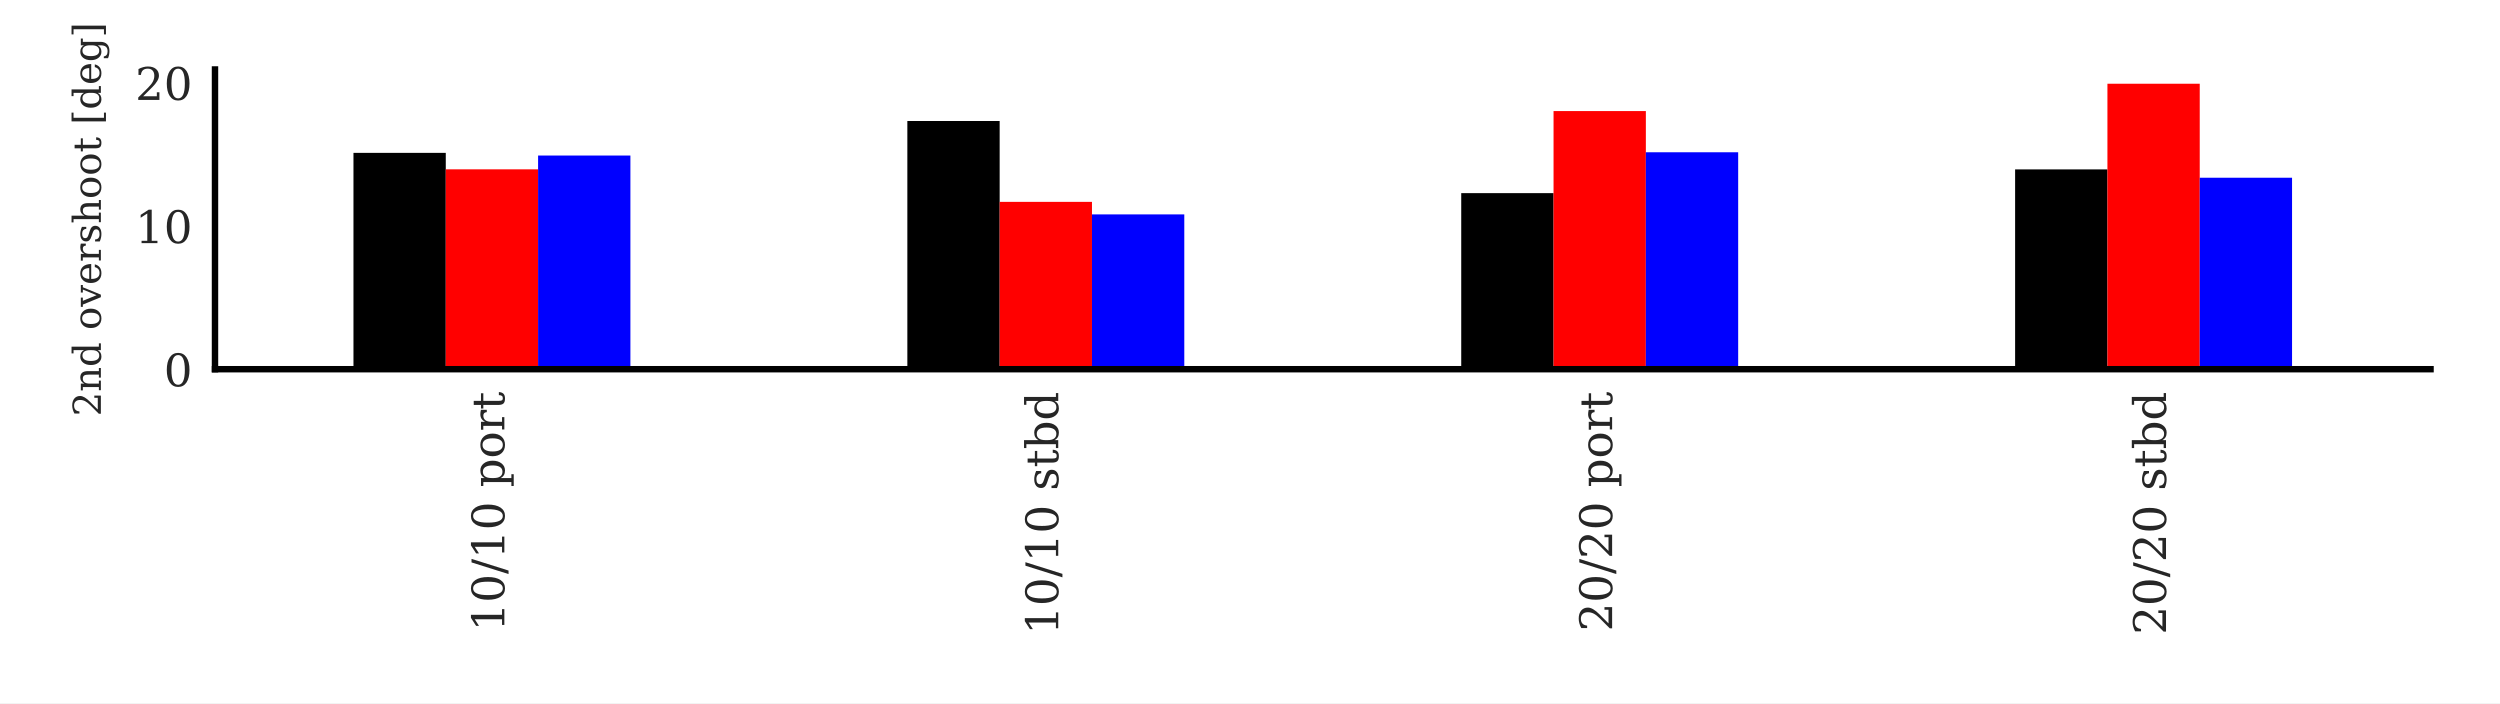
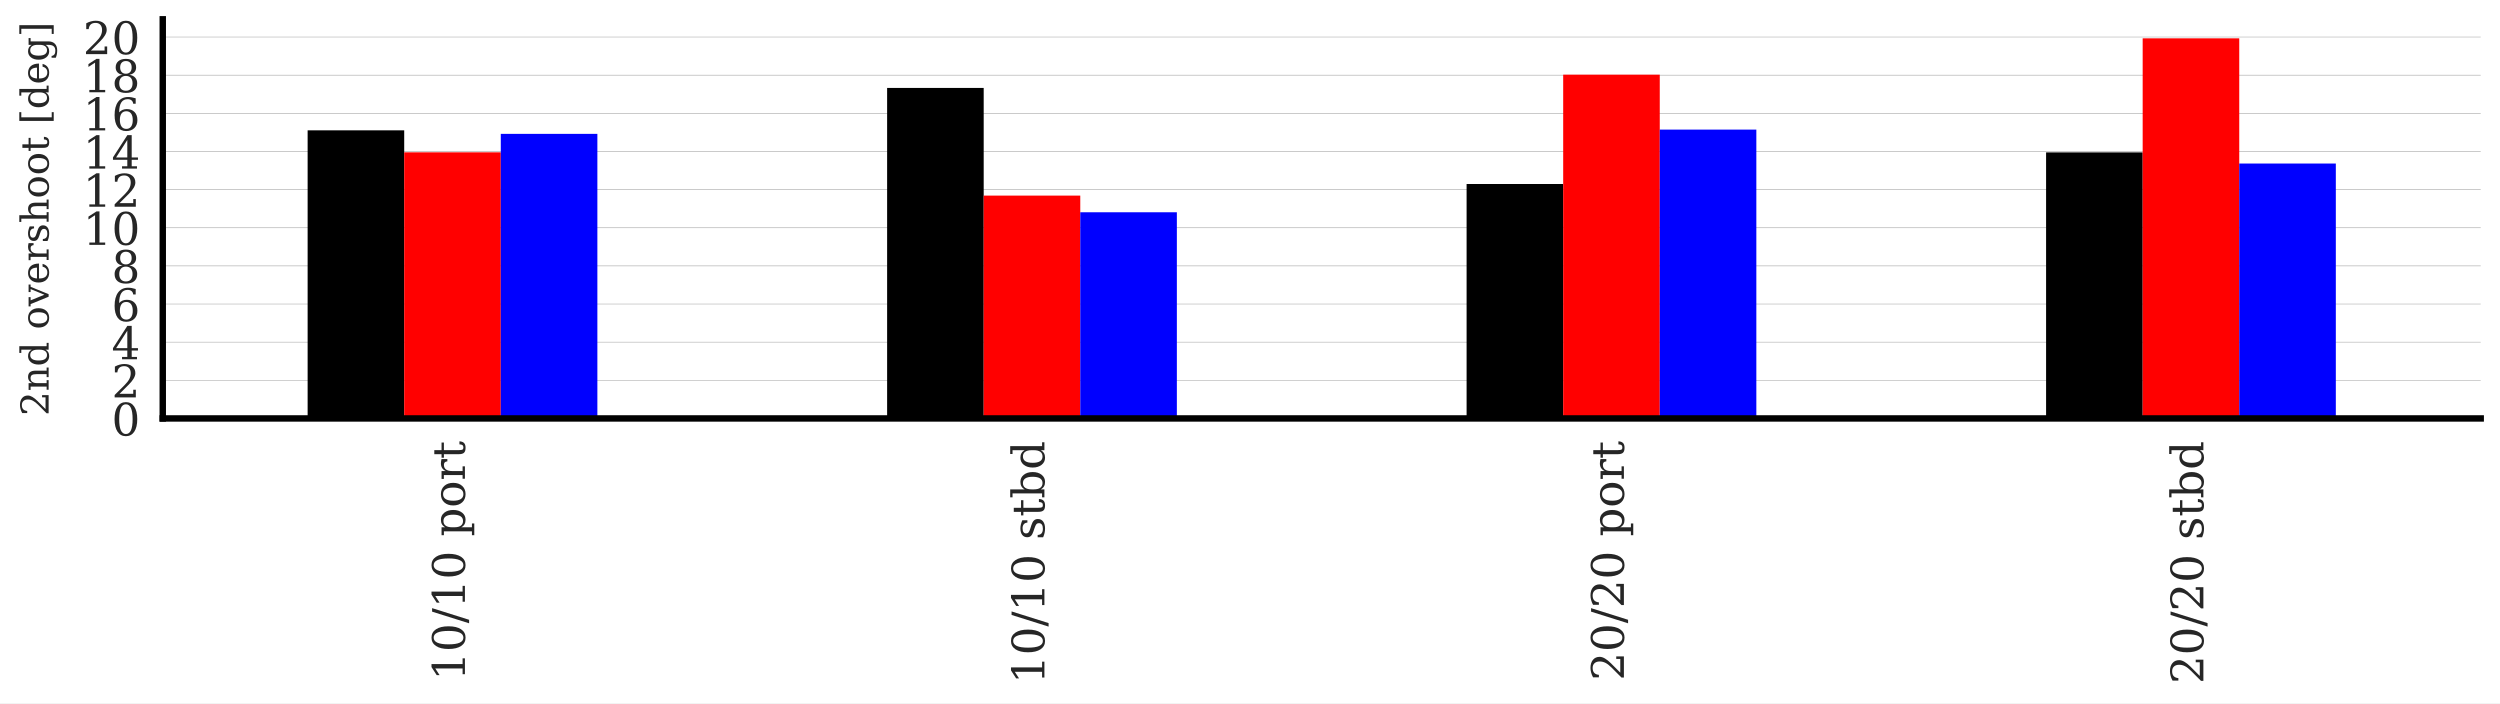
<svg xmlns="http://www.w3.org/2000/svg" xmlns:xlink="http://www.w3.org/1999/xlink" width="388.619pt" height="109.312pt" viewBox="0 0 388.619 109.312" version="1.1">
  <defs>
    <style type="text/css">*{stroke-linejoin: round; stroke-linecap: butt}</style>
  </defs>
  <g id="figure_1">
    <g id="patch_1">
      <path d="M 0 109.312  L 388.619 109.312  L 388.619 0  L 0 0  z " style="fill: #ffffff" />
    </g>
    <g id="axes_1">
      <g id="patch_2">
-         <path d="M 33.42 57.392  L 377.819 57.392  L 377.819 10.8  L 33.42 10.8  z " style="fill: #ffffff" />
+         <path d="M 25.3 65.046  L 385.619 65.046  L 385.619 3  L 25.3 3  z " style="fill: #ffffff" />
      </g>
      <g id="matplotlib.axis_1">
        <g id="xtick_1">
          <g id="line2d_1" />
          <g id="text_1">
-             <g style="fill: #262626" transform="translate(78.40147 98.14358) rotate(-90) scale(0.07 -0.07)">
+             <g style="fill: #262626" transform="translate(72.27138 105.7983) rotate(-90) scale(0.07 -0.07)">
              <defs>
                <path id="DejaVuSerif-31" d="M 909 0  L 909 331  L 1722 331  L 1722 4213  L 781 3603  L 781 4013  L 1919 4750  L 2350 4750  L 2350 331  L 3163 331  L 3163 0  L 909 0  z " transform="scale(0.015625)" />
                <path id="DejaVuSerif-30" d="M 2034 219  Q 2513 219 2750 744  Q 2988 1269 2988 2328  Q 2988 3391 2750 3916  Q 2513 4441 2034 4441  Q 1556 4441 1318 3916  Q 1081 3391 1081 2328  Q 1081 1269 1318 744  Q 1556 219 2034 219  z M 2034 -91  Q 1275 -91 848 546  Q 422 1184 422 2328  Q 422 3475 848 4112  Q 1275 4750 2034 4750  Q 2797 4750 3222 4112  Q 3647 3475 3647 2328  Q 3647 1184 3222 546  Q 2797 -91 2034 -91  z " transform="scale(0.015625)" />
                <path id="DejaVuSerif-2f" d="M 1656 4666  L 2156 4666  L 500 -594  L 0 -594  L 1656 4666  z " transform="scale(0.015625)" />
                <path id="DejaVuSerif-20" transform="scale(0.015625)" />
                <path id="DejaVuSerif-70" d="M 1313 1825  L 1313 1497  Q 1313 897 1542 583  Q 1772 269 2209 269  Q 2650 269 2876 622  Q 3103 975 3103 1663  Q 3103 2353 2876 2703  Q 2650 3053 2209 3053  Q 1772 3053 1542 2737  Q 1313 2422 1313 1825  z M 738 2988  L 184 2988  L 184 3322  L 1313 3322  L 1313 2803  Q 1481 3116 1742 3264  Q 2003 3413 2388 3413  Q 3000 3413 3387 2928  Q 3775 2444 3775 1663  Q 3775 881 3387 395  Q 3000 -91 2388 -91  Q 2003 -91 1742 57  Q 1481 206 1313 519  L 1313 -997  L 1856 -997  L 1856 -1331  L 184 -1331  L 184 -997  L 738 -997  L 738 2988  z " transform="scale(0.015625)" />
                <path id="DejaVuSerif-6f" d="M 1925 219  Q 2388 219 2623 584  Q 2859 950 2859 1663  Q 2859 2375 2623 2739  Q 2388 3103 1925 3103  Q 1463 3103 1227 2739  Q 991 2375 991 1663  Q 991 950 1228 584  Q 1466 219 1925 219  z M 1925 -91  Q 1200 -91 759 389  Q 319 869 319 1663  Q 319 2456 758 2934  Q 1197 3413 1925 3413  Q 2653 3413 3092 2934  Q 3531 2456 3531 1663  Q 3531 869 3092 389  Q 2653 -91 1925 -91  z " transform="scale(0.015625)" />
                <path id="DejaVuSerif-72" d="M 3059 3328  L 3059 2497  L 2728 2497  Q 2713 2744 2591 2866  Q 2469 2988 2234 2988  Q 1809 2988 1582 2694  Q 1356 2400 1356 1850  L 1356 331  L 2022 331  L 2022 0  L 263 0  L 263 331  L 781 331  L 781 2994  L 231 2994  L 231 3322  L 1356 3322  L 1356 2731  Q 1525 3078 1790 3245  Q 2056 3413 2438 3413  Q 2578 3413 2733 3391  Q 2888 3369 3059 3328  z " transform="scale(0.015625)" />
                <path id="DejaVuSerif-74" d="M 691 2988  L 184 2988  L 184 3322  L 691 3322  L 691 4353  L 1269 4353  L 1269 3322  L 2350 3322  L 2350 2988  L 1269 2988  L 1269 878  Q 1269 456 1350 337  Q 1431 219 1650 219  Q 1875 219 1978 351  Q 2081 484 2088 781  L 2522 781  Q 2497 328 2275 118  Q 2053 -91 1600 -91  Q 1103 -91 897 129  Q 691 350 691 878  L 691 2988  z " transform="scale(0.015625)" />
              </defs>
              <use xlink:href="#DejaVuSerif-31" />
              <use xlink:href="#DejaVuSerif-30" x="63.623" />
              <use xlink:href="#DejaVuSerif-2f" x="127.246" />
              <use xlink:href="#DejaVuSerif-31" x="160.938" />
              <use xlink:href="#DejaVuSerif-30" x="224.561" />
              <use xlink:href="#DejaVuSerif-20" x="288.184" />
              <use xlink:href="#DejaVuSerif-70" x="319.971" />
              <use xlink:href="#DejaVuSerif-6f" x="383.984" />
              <use xlink:href="#DejaVuSerif-72" x="444.189" />
              <use xlink:href="#DejaVuSerif-74" x="491.992" />
            </g>
          </g>
        </g>
        <g id="xtick_2">
          <g id="line2d_2" />
          <g id="text_2">
-             <g style="fill: #262626" transform="translate(164.5013 98.65655) rotate(-90) scale(0.07 -0.07)">
+             <g style="fill: #262626" transform="translate(162.3512 106.3113) rotate(-90) scale(0.07 -0.07)">
              <defs>
                <path id="DejaVuSerif-73" d="M 359 184  L 359 959  L 691 959  Q 703 588 923 403  Q 1144 219 1575 219  Q 1963 219 2166 364  Q 2369 509 2369 788  Q 2369 1006 2220 1140  Q 2072 1275 1594 1428  L 1178 1569  Q 750 1706 558 1912  Q 366 2119 366 2438  Q 366 2894 700 3153  Q 1034 3413 1625 3413  Q 1888 3413 2178 3344  Q 2469 3275 2778 3144  L 2778 2419  L 2447 2419  Q 2434 2741 2221 2922  Q 2009 3103 1644 3103  Q 1281 3103 1095 2975  Q 909 2847 909 2591  Q 909 2381 1050 2254  Q 1191 2128 1613 1997  L 2069 1856  Q 2541 1709 2748 1489  Q 2956 1269 2956 922  Q 2956 450 2595 179  Q 2234 -91 1600 -91  Q 1278 -91 972 -22  Q 666 47 359 184  z " transform="scale(0.015625)" />
                <path id="DejaVuSerif-62" d="M 738 331  L 738 4531  L 184 4531  L 184 4863  L 1313 4863  L 1313 2803  Q 1481 3116 1742 3264  Q 2003 3413 2388 3413  Q 3000 3413 3387 2928  Q 3775 2444 3775 1663  Q 3775 881 3387 395  Q 3000 -91 2388 -91  Q 2003 -91 1742 57  Q 1481 206 1313 519  L 1313 0  L 184 0  L 184 331  L 738 331  z M 1313 1497  Q 1313 897 1542 583  Q 1772 269 2209 269  Q 2650 269 2876 622  Q 3103 975 3103 1663  Q 3103 2353 2876 2703  Q 2650 3053 2209 3053  Q 1772 3053 1542 2737  Q 1313 2422 1313 1825  L 1313 1497  z " transform="scale(0.015625)" />
                <path id="DejaVuSerif-64" d="M 3359 331  L 3909 331  L 3909 0  L 2784 0  L 2784 519  Q 2616 206 2355 57  Q 2094 -91 1709 -91  Q 1097 -91 708 395  Q 319 881 319 1663  Q 319 2444 706 2928  Q 1094 3413 1709 3413  Q 2094 3413 2355 3264  Q 2616 3116 2784 2803  L 2784 4531  L 2241 4531  L 2241 4863  L 3359 4863  L 3359 331  z M 2784 1497  L 2784 1825  Q 2784 2422 2554 2737  Q 2325 3053 1888 3053  Q 1444 3053 1217 2703  Q 991 2353 991 1663  Q 991 975 1217 622  Q 1444 269 1888 269  Q 2325 269 2554 583  Q 2784 897 2784 1497  z " transform="scale(0.015625)" />
              </defs>
              <use xlink:href="#DejaVuSerif-31" />
              <use xlink:href="#DejaVuSerif-30" x="63.623" />
              <use xlink:href="#DejaVuSerif-2f" x="127.246" />
              <use xlink:href="#DejaVuSerif-31" x="160.938" />
              <use xlink:href="#DejaVuSerif-30" x="224.561" />
              <use xlink:href="#DejaVuSerif-20" x="288.184" />
              <use xlink:href="#DejaVuSerif-73" x="319.971" />
              <use xlink:href="#DejaVuSerif-74" x="371.289" />
              <use xlink:href="#DejaVuSerif-62" x="411.475" />
              <use xlink:href="#DejaVuSerif-64" x="475.488" />
            </g>
          </g>
        </g>
        <g id="xtick_3">
          <g id="line2d_3" />
          <g id="text_3">
-             <g style="fill: #262626" transform="translate(250.6011 98.14358) rotate(-90) scale(0.07 -0.07)">
+             <g style="fill: #262626" transform="translate(252.4309 105.7983) rotate(-90) scale(0.07 -0.07)">
              <defs>
                <path id="DejaVuSerif-32" d="M 819 3553  L 469 3553  L 469 4384  Q 803 4563 1142 4656  Q 1481 4750 1806 4750  Q 2534 4750 2956 4397  Q 3378 4044 3378 3438  Q 3378 2753 2422 1800  Q 2347 1728 2309 1691  L 1131 513  L 3078 513  L 3078 1088  L 3444 1088  L 3444 0  L 434 0  L 434 341  L 1850 1753  Q 2319 2222 2519 2614  Q 2719 3006 2719 3438  Q 2719 3909 2473 4175  Q 2228 4441 1797 4441  Q 1350 4441 1106 4219  Q 863 3997 819 3553  z " transform="scale(0.015625)" />
              </defs>
              <use xlink:href="#DejaVuSerif-32" />
              <use xlink:href="#DejaVuSerif-30" x="63.623" />
              <use xlink:href="#DejaVuSerif-2f" x="127.246" />
              <use xlink:href="#DejaVuSerif-32" x="160.938" />
              <use xlink:href="#DejaVuSerif-30" x="224.561" />
              <use xlink:href="#DejaVuSerif-20" x="288.184" />
              <use xlink:href="#DejaVuSerif-70" x="319.971" />
              <use xlink:href="#DejaVuSerif-6f" x="383.984" />
              <use xlink:href="#DejaVuSerif-72" x="444.189" />
              <use xlink:href="#DejaVuSerif-74" x="491.992" />
            </g>
          </g>
        </g>
        <g id="xtick_4">
          <g id="line2d_4" />
          <g id="text_4">
-             <g style="fill: #262626" transform="translate(336.7009 98.65655) rotate(-90) scale(0.07 -0.07)">
+             <g style="fill: #262626" transform="translate(342.5107 106.3113) rotate(-90) scale(0.07 -0.07)">
              <use xlink:href="#DejaVuSerif-32" />
              <use xlink:href="#DejaVuSerif-30" x="63.623" />
              <use xlink:href="#DejaVuSerif-2f" x="127.246" />
              <use xlink:href="#DejaVuSerif-32" x="160.938" />
              <use xlink:href="#DejaVuSerif-30" x="224.561" />
              <use xlink:href="#DejaVuSerif-20" x="288.184" />
              <use xlink:href="#DejaVuSerif-73" x="319.971" />
              <use xlink:href="#DejaVuSerif-74" x="371.289" />
              <use xlink:href="#DejaVuSerif-62" x="411.475" />
              <use xlink:href="#DejaVuSerif-64" x="475.488" />
            </g>
          </g>
        </g>
      </g>
      <g id="matplotlib.axis_2">
        <g id="ytick_1">
-           <g id="line2d_5" />
+           <g id="line2d_5">
+             <path d="M 25.3 65.046  L 385.619 65.046  " clip-path="url(#p27d25e76f7)" style="fill: none; stroke: #b0b0b0; stroke-width: 0.1; stroke-linecap: round" />
+           </g>
+           <g id="line2d_6" />
          <g id="text_5">
-             <g style="fill: #262626" transform="translate(25.46625 60.05101) scale(0.07 -0.07)">
+             <g style="fill: #262626" transform="translate(17.34618 67.70576) scale(0.07 -0.07)">
              <use xlink:href="#DejaVuSerif-30" />
            </g>
          </g>
        </g>
        <g id="ytick_2">
-           <g id="line2d_6" />
+           <g id="line2d_7">
+             <path d="M 25.3 59.117  L 385.619 59.117  " clip-path="url(#p27d25e76f7)" style="fill: none; stroke: #b0b0b0; stroke-width: 0.1; stroke-linecap: round" />
+           </g>
+           <g id="line2d_8" />
          <g id="text_6">
-             <g style="fill: #262626" transform="translate(21.0125 37.79069) scale(0.07 -0.07)">
-               <use xlink:href="#DejaVuSerif-31" />
-               <use xlink:href="#DejaVuSerif-30" x="63.623" />
+             <g style="fill: #262626" transform="translate(17.34618 61.77694) scale(0.07 -0.07)">
+               <use xlink:href="#DejaVuSerif-32" />
            </g>
          </g>
        </g>
        <g id="ytick_3">
-           <g id="line2d_7" />
+           <g id="line2d_9">
+             <path d="M 25.3 53.189  L 385.619 53.189  " clip-path="url(#p27d25e76f7)" style="fill: none; stroke: #b0b0b0; stroke-width: 0.1; stroke-linecap: round" />
+           </g>
+           <g id="line2d_10" />
          <g id="text_7">
-             <g style="fill: #262626" transform="translate(21.0125 15.53039) scale(0.07 -0.07)">
+             <g style="fill: #262626" transform="translate(17.34618 55.84812) scale(0.07 -0.07)">
+               <defs>
+                 <path id="DejaVuSerif-34" d="M 2234 1581  L 2234 4063  L 641 1581  L 2234 1581  z M 3609 0  L 1484 0  L 1484 331  L 2234 331  L 2234 1247  L 197 1247  L 197 1588  L 2241 4750  L 2859 4750  L 2859 1581  L 3750 1581  L 3750 1247  L 2859 1247  L 2859 331  L 3609 331  L 3609 0  z " transform="scale(0.015625)" />
+               </defs>
+               <use xlink:href="#DejaVuSerif-34" />
+             </g>
+           </g>
+         </g>
+         <g id="ytick_4">
+           <g id="line2d_11">
+             <path d="M 25.3 47.26  L 385.619 47.26  " clip-path="url(#p27d25e76f7)" style="fill: none; stroke: #b0b0b0; stroke-width: 0.1; stroke-linecap: round" />
+           </g>
+           <g id="line2d_12" />
+           <g id="text_8">
+             <g style="fill: #262626" transform="translate(17.34618 49.9193) scale(0.07 -0.07)">
+               <defs>
+                 <path id="DejaVuSerif-36" d="M 2094 219  Q 2534 219 2771 542  Q 3009 866 3009 1472  Q 3009 2078 2771 2401  Q 2534 2725 2094 2725  Q 1647 2725 1412 2412  Q 1178 2100 1178 1509  Q 1178 888 1415 553  Q 1653 219 2094 219  z M 1075 2569  Q 1288 2803 1556 2918  Q 1825 3034 2163 3034  Q 2859 3034 3264 2615  Q 3669 2197 3669 1472  Q 3669 763 3233 336  Q 2797 -91 2069 -91  Q 1278 -91 853 498  Q 428 1088 428 2181  Q 428 3406 931 4078  Q 1434 4750 2350 4750  Q 2597 4750 2869 4703  Q 3141 4656 3425 4563  L 3425 3794  L 3072 3794  Q 3034 4109 2831 4275  Q 2628 4441 2284 4441  Q 1678 4441 1381 3981  Q 1084 3522 1075 2569  z " transform="scale(0.015625)" />
+               </defs>
+               <use xlink:href="#DejaVuSerif-36" />
+             </g>
+           </g>
+         </g>
+         <g id="ytick_5">
+           <g id="line2d_13">
+             <path d="M 25.3 41.331  L 385.619 41.331  " clip-path="url(#p27d25e76f7)" style="fill: none; stroke: #b0b0b0; stroke-width: 0.1; stroke-linecap: round" />
+           </g>
+           <g id="line2d_14" />
+           <g id="text_9">
+             <g style="fill: #262626" transform="translate(17.34618 43.99048) scale(0.07 -0.07)">
+               <defs>
+                 <path id="DejaVuSerif-38" d="M 2981 1275  Q 2981 1775 2732 2051  Q 2484 2328 2034 2328  Q 1584 2328 1336 2051  Q 1088 1775 1088 1275  Q 1088 772 1336 495  Q 1584 219 2034 219  Q 2484 219 2732 495  Q 2981 772 2981 1275  z M 2853 3541  Q 2853 3966 2637 4203  Q 2422 4441 2034 4441  Q 1650 4441 1433 4203  Q 1216 3966 1216 3541  Q 1216 3113 1433 2875  Q 1650 2638 2034 2638  Q 2422 2638 2637 2875  Q 2853 3113 2853 3541  z M 2516 2484  Q 3047 2413 3344 2092  Q 3641 1772 3641 1275  Q 3641 619 3225 264  Q 2809 -91 2034 -91  Q 1263 -91 845 264  Q 428 619 428 1275  Q 428 1772 725 2092  Q 1022 2413 1556 2484  Q 1084 2569 832 2842  Q 581 3116 581 3541  Q 581 4103 968 4426  Q 1356 4750 2034 4750  Q 2713 4750 3100 4426  Q 3488 4103 3488 3541  Q 3488 3116 3236 2842  Q 2984 2569 2516 2484  z " transform="scale(0.015625)" />
+               </defs>
+               <use xlink:href="#DejaVuSerif-38" />
+             </g>
+           </g>
+         </g>
+         <g id="ytick_6">
+           <g id="line2d_15">
+             <path d="M 25.3 35.402  L 385.619 35.402  " clip-path="url(#p27d25e76f7)" style="fill: none; stroke: #b0b0b0; stroke-width: 0.1; stroke-linecap: round" />
+           </g>
+           <g id="line2d_16" />
+           <g id="text_10">
+             <g style="fill: #262626" transform="translate(12.89243 38.06166) scale(0.07 -0.07)">
+               <use xlink:href="#DejaVuSerif-31" />
+               <use xlink:href="#DejaVuSerif-30" x="63.623" />
+             </g>
+           </g>
+         </g>
+         <g id="ytick_7">
+           <g id="line2d_17">
+             <path d="M 25.3 29.473  L 385.619 29.473  " clip-path="url(#p27d25e76f7)" style="fill: none; stroke: #b0b0b0; stroke-width: 0.1; stroke-linecap: round" />
+           </g>
+           <g id="line2d_18" />
+           <g id="text_11">
+             <g style="fill: #262626" transform="translate(12.89243 32.13284) scale(0.07 -0.07)">
+               <use xlink:href="#DejaVuSerif-31" />
+               <use xlink:href="#DejaVuSerif-32" x="63.623" />
+             </g>
+           </g>
+         </g>
+         <g id="ytick_8">
+           <g id="line2d_19">
+             <path d="M 25.3 23.545  L 385.619 23.545  " clip-path="url(#p27d25e76f7)" style="fill: none; stroke: #b0b0b0; stroke-width: 0.1; stroke-linecap: round" />
+           </g>
+           <g id="line2d_20" />
+           <g id="text_12">
+             <g style="fill: #262626" transform="translate(12.89243 26.20402) scale(0.07 -0.07)">
+               <use xlink:href="#DejaVuSerif-31" />
+               <use xlink:href="#DejaVuSerif-34" x="63.623" />
+             </g>
+           </g>
+         </g>
+         <g id="ytick_9">
+           <g id="line2d_21">
+             <path d="M 25.3 17.616  L 385.619 17.616  " clip-path="url(#p27d25e76f7)" style="fill: none; stroke: #b0b0b0; stroke-width: 0.1; stroke-linecap: round" />
+           </g>
+           <g id="line2d_22" />
+           <g id="text_13">
+             <g style="fill: #262626" transform="translate(12.89243 20.2752) scale(0.07 -0.07)">
+               <use xlink:href="#DejaVuSerif-31" />
+               <use xlink:href="#DejaVuSerif-36" x="63.623" />
+             </g>
+           </g>
+         </g>
+         <g id="ytick_10">
+           <g id="line2d_23">
+             <path d="M 25.3 11.687  L 385.619 11.687  " clip-path="url(#p27d25e76f7)" style="fill: none; stroke: #b0b0b0; stroke-width: 0.1; stroke-linecap: round" />
+           </g>
+           <g id="line2d_24" />
+           <g id="text_14">
+             <g style="fill: #262626" transform="translate(12.89243 14.34638) scale(0.07 -0.07)">
+               <use xlink:href="#DejaVuSerif-31" />
+               <use xlink:href="#DejaVuSerif-38" x="63.623" />
+             </g>
+           </g>
+         </g>
+         <g id="ytick_11">
+           <g id="line2d_25">
+             <path d="M 25.3 5.758  L 385.619 5.758  " clip-path="url(#p27d25e76f7)" style="fill: none; stroke: #b0b0b0; stroke-width: 0.1; stroke-linecap: round" />
+           </g>
+           <g id="line2d_26" />
+           <g id="text_15">
+             <g style="fill: #262626" transform="translate(12.89243 8.417557) scale(0.07 -0.07)">
              <use xlink:href="#DejaVuSerif-32" />
              <use xlink:href="#DejaVuSerif-30" x="63.623" />
            </g>
          </g>
        </g>
-         <g id="text_8">
-           <g style="fill: #262626" transform="translate(15.67938 64.72156) rotate(-90) scale(0.06 -0.06)">
+         <g id="text_16">
+           <g style="fill: #262626" transform="translate(7.559303 64.64906) rotate(-90) scale(0.06 -0.06)">
            <defs>
              <path id="DejaVuSerif-6e" d="M 263 0  L 263 331  L 781 331  L 781 2988  L 231 2988  L 231 3322  L 1356 3322  L 1356 2731  Q 1516 3069 1770 3241  Q 2025 3413 2363 3413  Q 2913 3413 3172 3097  Q 3431 2781 3431 2113  L 3431 331  L 3944 331  L 3944 0  L 2356 0  L 2356 331  L 2853 331  L 2853 1931  Q 2853 2541 2703 2767  Q 2553 2994 2175 2994  Q 1775 2994 1565 2701  Q 1356 2409 1356 1850  L 1356 331  L 1856 331  L 1856 0  L 263 0  z " transform="scale(0.015625)" />
              <path id="DejaVuSerif-76" d="M 1581 0  L 359 2988  L -19 2988  L -19 3322  L 1509 3322  L 1509 2988  L 978 2988  L 1913 703  L 2847 2988  L 2350 2988  L 2350 3322  L 3597 3322  L 3597 2988  L 3225 2988  L 2003 0  L 1581 0  z " transform="scale(0.015625)" />
              <path id="DejaVuSerif-65" d="M 3469 1600  L 991 1600  L 991 1575  Q 991 903 1244 561  Q 1497 219 1991 219  Q 2369 219 2611 417  Q 2853 616 2950 1006  L 3413 1006  Q 3275 459 2904 184  Q 2534 -91 1931 -91  Q 1203 -91 761 389  Q 319 869 319 1663  Q 319 2450 753 2931  Q 1188 3413 1894 3413  Q 2647 3413 3050 2948  Q 3453 2484 3469 1600  z M 2791 1931  Q 2772 2513 2545 2808  Q 2319 3103 1894 3103  Q 1497 3103 1269 2806  Q 1041 2509 991 1931  L 2791 1931  z " transform="scale(0.015625)" />
              <path id="DejaVuSerif-68" d="M 263 0  L 263 331  L 781 331  L 781 4531  L 231 4531  L 231 4863  L 1356 4863  L 1356 2731  Q 1516 3069 1770 3241  Q 2025 3413 2363 3413  Q 2913 3413 3172 3097  Q 3431 2781 3431 2113  L 3431 331  L 3944 331  L 3944 0  L 2356 0  L 2356 331  L 2853 331  L 2853 1931  Q 2853 2541 2704 2764  Q 2556 2988 2175 2988  Q 1775 2988 1565 2697  Q 1356 2406 1356 1850  L 1356 331  L 1856 331  L 1856 0  L 263 0  z " transform="scale(0.015625)" />
              <path id="DejaVuSerif-5b" d="M 550 4863  L 2003 4863  L 2003 4531  L 1147 4531  L 1147 -513  L 2003 -513  L 2003 -844  L 550 -844  L 550 4863  z " transform="scale(0.015625)" />
              <path id="DejaVuSerif-67" d="M 3359 2988  L 3359 72  Q 3359 -644 2965 -1033  Q 2572 -1422 1844 -1422  Q 1516 -1422 1216 -1362  Q 916 -1303 641 -1184  L 641 -488  L 941 -488  Q 997 -813 1206 -963  Q 1416 -1113 1806 -1113  Q 2313 -1113 2548 -827  Q 2784 -541 2784 72  L 2784 519  Q 2616 206 2355 57  Q 2094 -91 1709 -91  Q 1097 -91 708 395  Q 319 881 319 1663  Q 319 2444 706 2928  Q 1094 3413 1709 3413  Q 2094 3413 2355 3264  Q 2616 3116 2784 2803  L 2784 3322  L 3909 3322  L 3909 2988  L 3359 2988  z M 2784 1825  Q 2784 2422 2554 2737  Q 2325 3053 1888 3053  Q 1444 3053 1217 2703  Q 991 2353 991 1663  Q 991 975 1217 622  Q 1444 269 1888 269  Q 2325 269 2554 583  Q 2784 897 2784 1497  L 2784 1825  z " transform="scale(0.015625)" />
              <path id="DejaVuSerif-5d" d="M 1947 4863  L 1947 -844  L 494 -844  L 494 -513  L 1350 -513  L 1350 4531  L 494 4531  L 494 4863  L 1947 4863  z " transform="scale(0.015625)" />
            </defs>
            <use xlink:href="#DejaVuSerif-32" />
            <use xlink:href="#DejaVuSerif-6e" x="63.623" />
            <use xlink:href="#DejaVuSerif-64" x="128.027" />
            <use xlink:href="#DejaVuSerif-20" x="192.041" />
            <use xlink:href="#DejaVuSerif-6f" x="223.828" />
            <use xlink:href="#DejaVuSerif-76" x="284.033" />
            <use xlink:href="#DejaVuSerif-65" x="340.527" />
            <use xlink:href="#DejaVuSerif-72" x="399.707" />
            <use xlink:href="#DejaVuSerif-73" x="447.51" />
            <use xlink:href="#DejaVuSerif-68" x="498.828" />
            <use xlink:href="#DejaVuSerif-6f" x="563.232" />
            <use xlink:href="#DejaVuSerif-6f" x="623.438" />
            <use xlink:href="#DejaVuSerif-74" x="683.643" />
            <use xlink:href="#DejaVuSerif-20" x="723.828" />
            <use xlink:href="#DejaVuSerif-5b" x="755.615" />
            <use xlink:href="#DejaVuSerif-64" x="794.629" />
            <use xlink:href="#DejaVuSerif-65" x="858.643" />
            <use xlink:href="#DejaVuSerif-67" x="917.822" />
            <use xlink:href="#DejaVuSerif-5d" x="981.836" />
          </g>
        </g>
      </g>
      <g id="patch_3">
-         <path d="M 54.945 57.392  L 69.295 57.392  L 69.295 23.763  L 54.945 23.763  z " clip-path="url(#pc1ba73f085)" />
+         <path d="M 47.82 65.046  L 62.833 65.046  L 62.833 20.263  L 47.82 20.263  z " clip-path="url(#p27d25e76f7)" />
      </g>
      <g id="patch_4">
-         <path d="M 141.045 57.392  L 155.395 57.392  L 155.395 18.811  L 141.045 18.811  z " clip-path="url(#pc1ba73f085)" />
+         <path d="M 137.9 65.046  L 152.913 65.046  L 152.913 13.669  L 137.9 13.669  z " clip-path="url(#p27d25e76f7)" />
      </g>
      <g id="patch_5">
-         <path d="M 227.145 57.392  L 241.495 57.392  L 241.495 30.024  L 227.145 30.024  z " clip-path="url(#pc1ba73f085)" />
+         <path d="M 227.979 65.046  L 242.993 65.046  L 242.993 28.6  L 227.979 28.6  z " clip-path="url(#p27d25e76f7)" />
      </g>
      <g id="patch_6">
-         <path d="M 313.244 57.392  L 327.594 57.392  L 327.594 26.336  L 313.244 26.336  z " clip-path="url(#pc1ba73f085)" />
+         <path d="M 318.059 65.046  L 333.073 65.046  L 333.073 23.69  L 318.059 23.69  z " clip-path="url(#p27d25e76f7)" />
      </g>
      <g id="patch_7">
-         <path d="M 69.295 57.392  L 83.645 57.392  L 83.645 26.327  L 69.295 26.327  z " clip-path="url(#pc1ba73f085)" style="fill: #ff0000" />
+         <path d="M 62.833 65.046  L 77.846 65.046  L 77.846 23.678  L 62.833 23.678  z " clip-path="url(#p27d25e76f7)" style="fill: #ff0000" />
      </g>
      <g id="patch_8">
-         <path d="M 155.395 57.392  L 169.745 57.392  L 169.745 31.382  L 155.395 31.382  z " clip-path="url(#pc1ba73f085)" style="fill: #ff0000" />
+         <path d="M 152.913 65.046  L 167.926 65.046  L 167.926 30.409  L 152.913 30.409  z " clip-path="url(#p27d25e76f7)" style="fill: #ff0000" />
      </g>
      <g id="patch_9">
-         <path d="M 241.495 57.392  L 255.845 57.392  L 255.845 17.265  L 241.495 17.265  z " clip-path="url(#pc1ba73f085)" style="fill: #ff0000" />
+         <path d="M 242.993 65.046  L 258.006 65.046  L 258.006 11.609  L 242.993 11.609  z " clip-path="url(#p27d25e76f7)" style="fill: #ff0000" />
      </g>
      <g id="patch_10">
-         <path d="M 327.594 57.392  L 341.944 57.392  L 341.944 13.019  L 327.594 13.019  z " clip-path="url(#pc1ba73f085)" style="fill: #ff0000" />
+         <path d="M 333.073 65.046  L 348.086 65.046  L 348.086 5.955  L 333.073 5.955  z " clip-path="url(#p27d25e76f7)" style="fill: #ff0000" />
      </g>
      <g id="patch_11">
-         <path d="M 83.645 57.392  L 97.995 57.392  L 97.995 24.174  L 83.645 24.174  z " clip-path="url(#pc1ba73f085)" style="fill: #0000ff" />
+         <path d="M 77.846 65.046  L 92.86 65.046  L 92.86 20.811  L 77.846 20.811  z " clip-path="url(#p27d25e76f7)" style="fill: #0000ff" />
      </g>
      <g id="patch_12">
-         <path d="M 169.745 57.392  L 184.095 57.392  L 184.095 33.326  L 169.745 33.326  z " clip-path="url(#pc1ba73f085)" style="fill: #0000ff" />
+         <path d="M 167.926 65.046  L 182.94 65.046  L 182.94 32.998  L 167.926 32.998  z " clip-path="url(#p27d25e76f7)" style="fill: #0000ff" />
      </g>
      <g id="patch_13">
-         <path d="M 255.845 57.392  L 270.195 57.392  L 270.195 23.674  L 255.845 23.674  z " clip-path="url(#pc1ba73f085)" style="fill: #0000ff" />
+         <path d="M 258.006 65.046  L 273.019 65.046  L 273.019 20.145  L 258.006 20.145  z " clip-path="url(#p27d25e76f7)" style="fill: #0000ff" />
      </g>
      <g id="patch_14">
-         <path d="M 341.944 57.392  L 356.294 57.392  L 356.294 27.633  L 341.944 27.633  z " clip-path="url(#pc1ba73f085)" style="fill: #0000ff" />
+         <path d="M 348.086 65.046  L 363.099 65.046  L 363.099 25.417  L 348.086 25.417  z " clip-path="url(#p27d25e76f7)" style="fill: #0000ff" />
      </g>
      <g id="patch_15">
-         <path d="M 33.42 57.392  L 33.42 10.8  " style="fill: none; stroke: #000000; stroke-linejoin: miter; stroke-linecap: square" />
+         <path d="M 25.3 65.046  L 25.3 3  " style="fill: none; stroke: #000000; stroke-linejoin: miter; stroke-linecap: square" />
      </g>
      <g id="patch_16">
-         <path d="M 33.42 57.392  L 377.819 57.392  " style="fill: none; stroke: #000000; stroke-linejoin: miter; stroke-linecap: square" />
+         <path d="M 25.3 65.046  L 385.619 65.046  " style="fill: none; stroke: #000000; stroke-linejoin: miter; stroke-linecap: square" />
      </g>
    </g>
  </g>
  <defs>
-     <clipPath id="pc1ba73f085">
-       <rect x="33.42" y="10.8" width="344.399" height="46.592" />
+     <clipPath id="p27d25e76f7">
+       <rect x="25.3" y="3" width="360.319" height="62.046" />
    </clipPath>
  </defs>
</svg>
